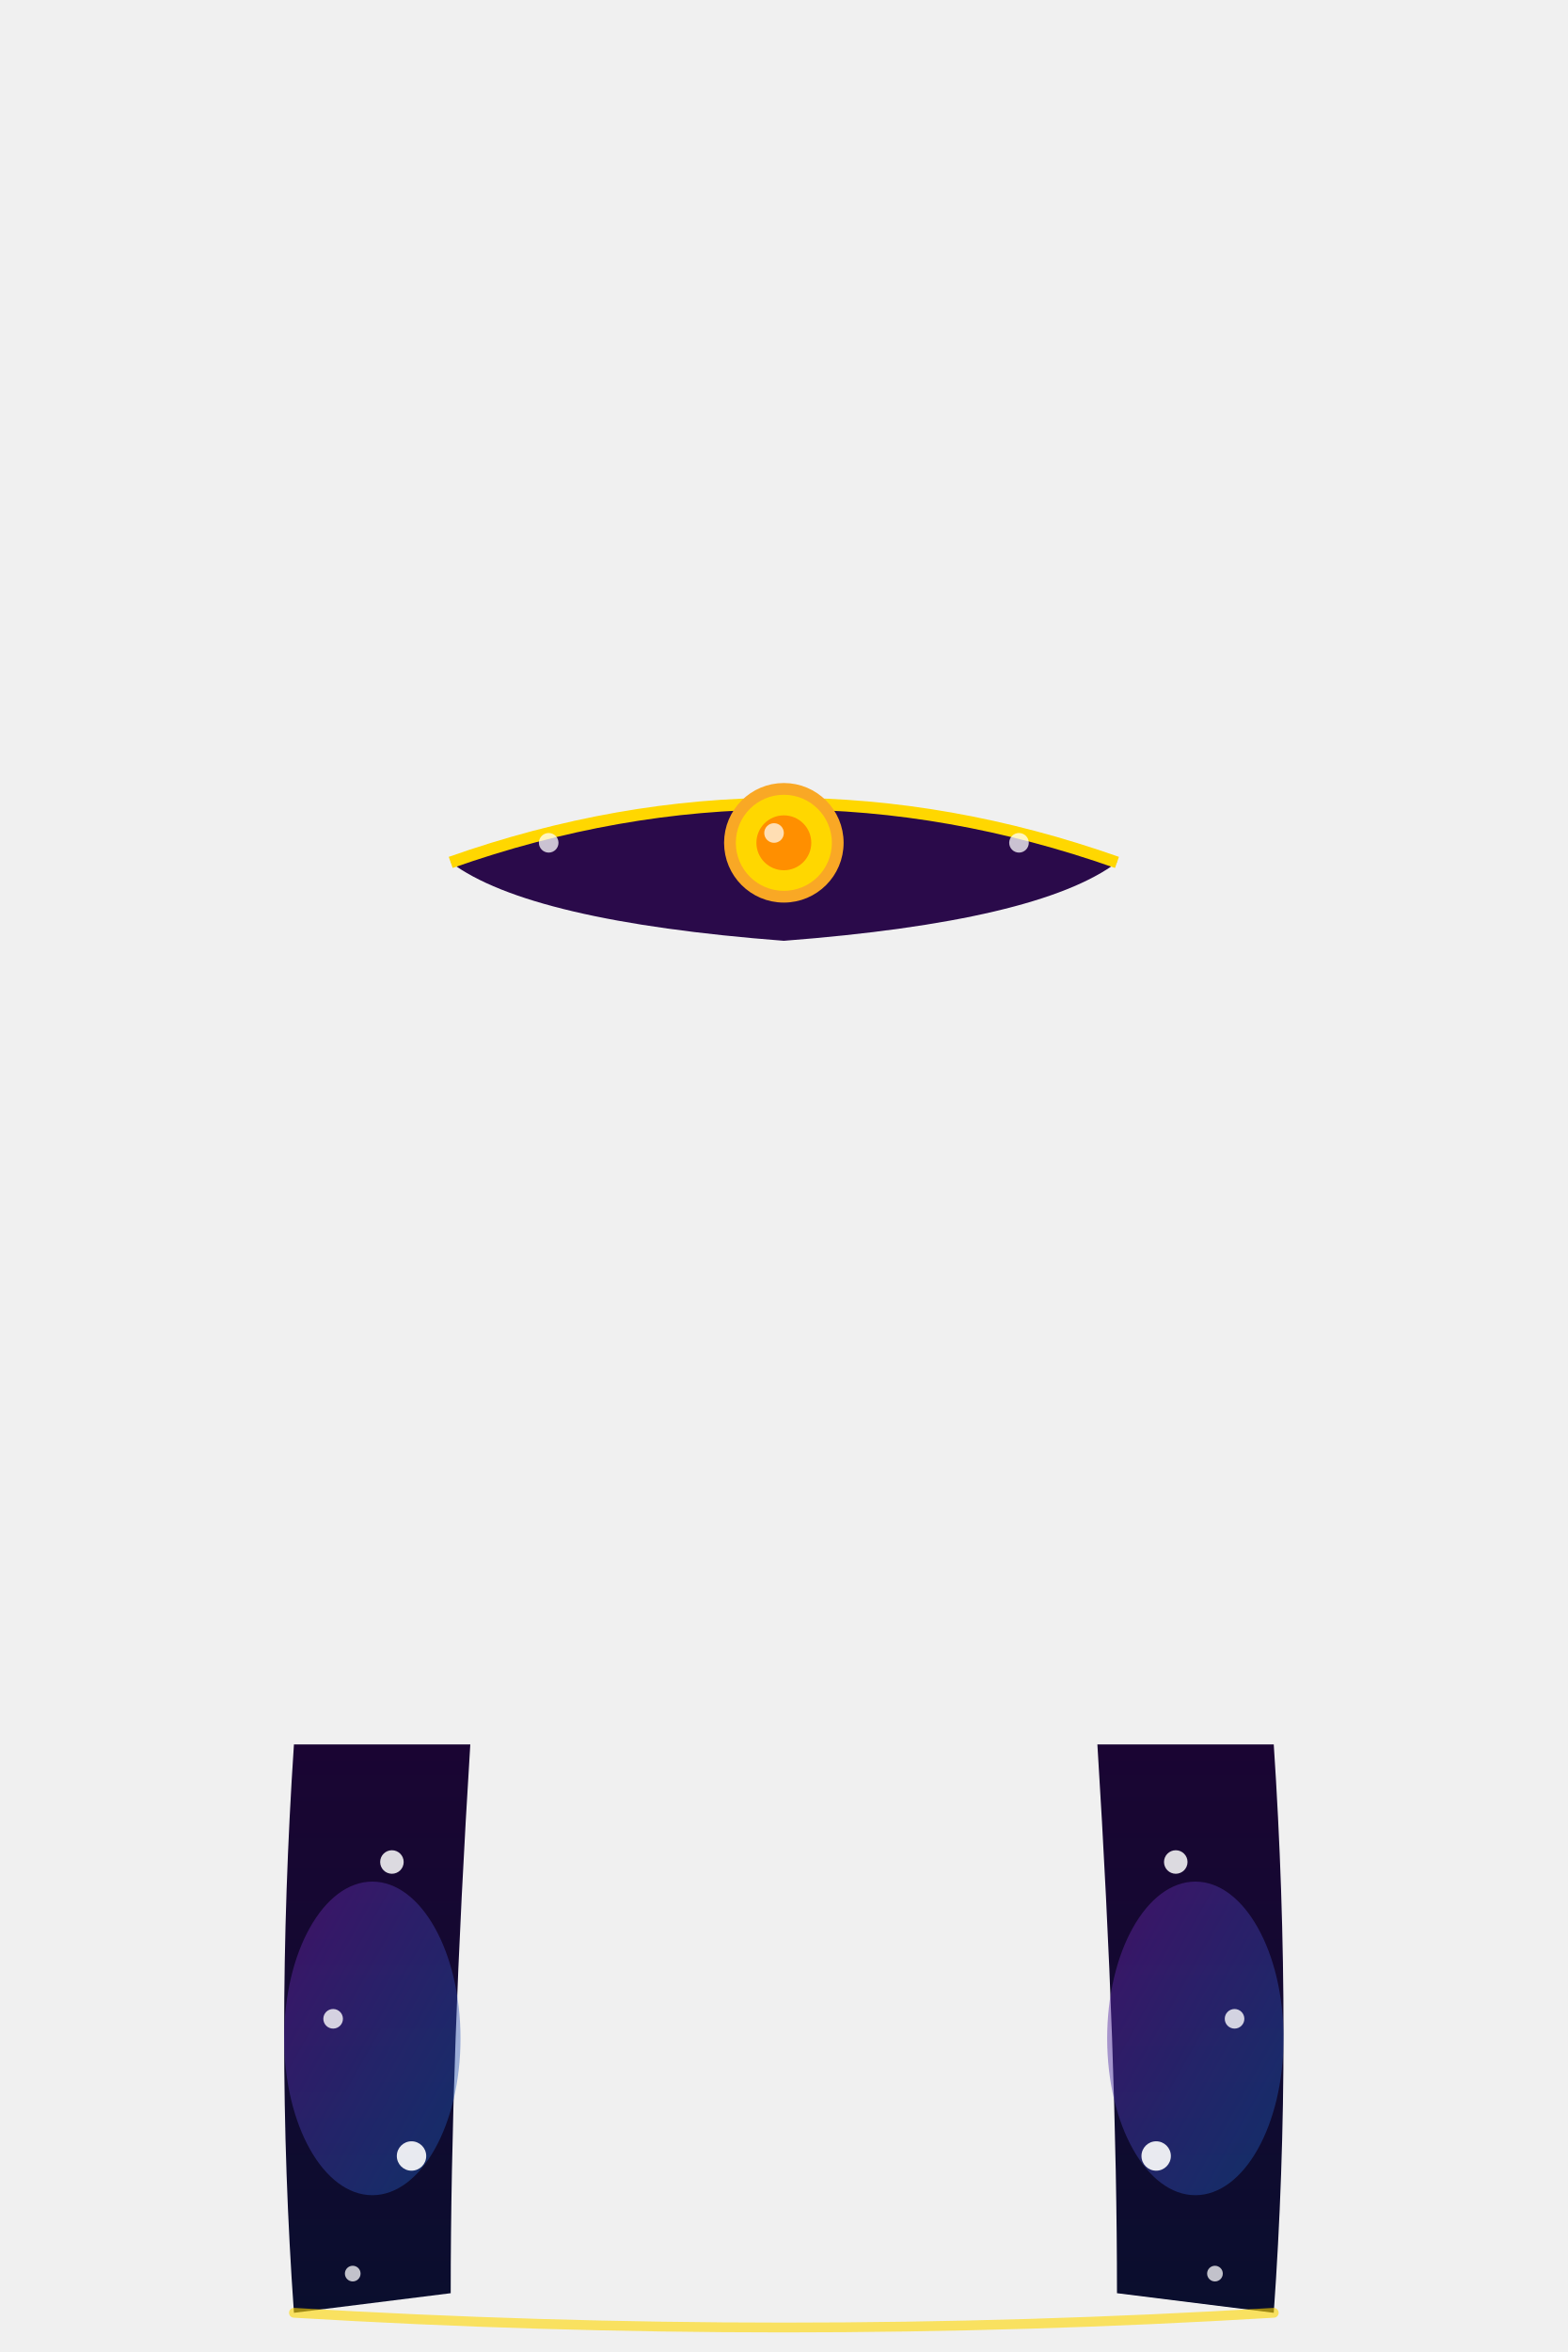
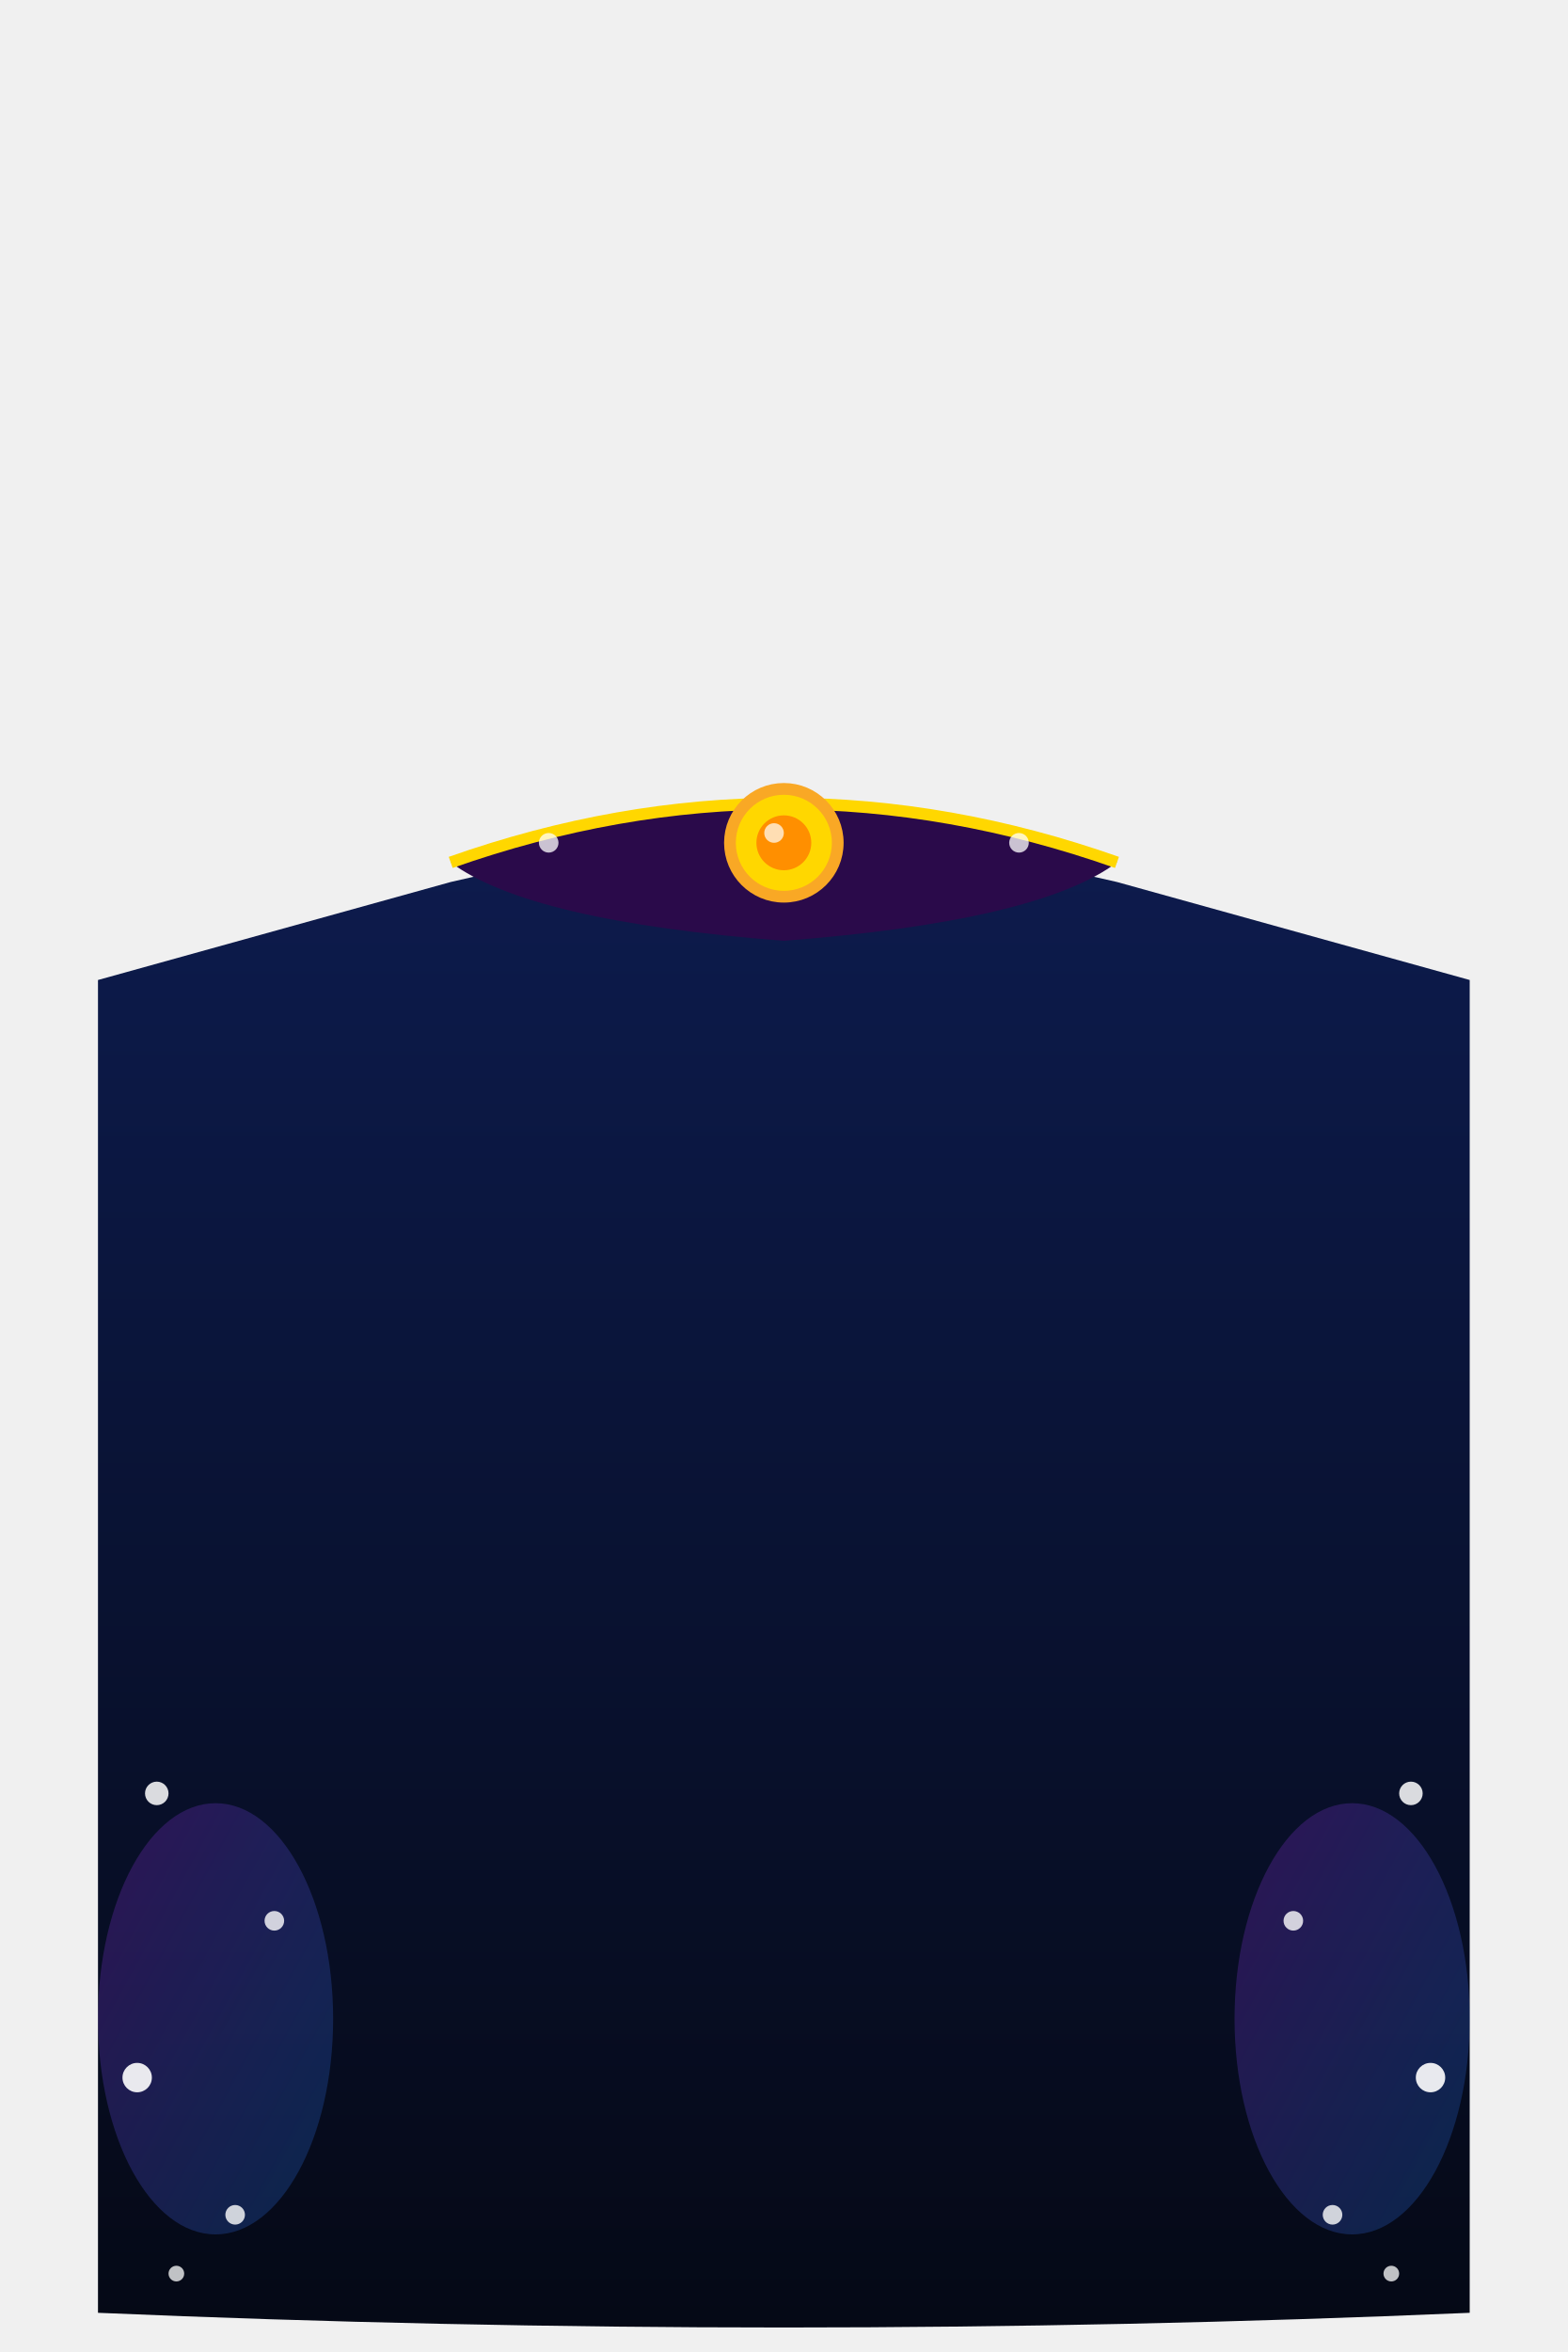
<svg xmlns="http://www.w3.org/2000/svg" viewBox="0 0 160 240">
  <defs>
-     <linearGradient id="gx-tail" x1="0%" y1="0%" x2="0%" y2="100%">
-       <stop offset="0%" stop-color="#1a0533" />
-       <stop offset="100%" stop-color="#0a0e2e" />
+     <linearGradient id="gx-cloth" x1="0%" y1="0%" x2="0%" y2="100%">
+       <stop offset="0%" stop-color="#0d1b4d" />
+       <stop offset="100%" stop-color="#050916" />
    </linearGradient>
    <linearGradient id="gx-nebula" x1="0%" y1="0%" x2="100%" y2="100%">
-       <stop offset="0%" stop-color="#6a1b9a" stop-opacity="0.5" />
-       <stop offset="100%" stop-color="#1565c0" stop-opacity="0.4" />
+       <stop offset="0%" stop-color="#6a1b9a" stop-opacity="0.4" />
+       <stop offset="100%" stop-color="#1565c0" stop-opacity="0.3" />
    </linearGradient>
  </defs>
-   <path d="M 48 178 Q 46 210 46 234 L 30 236 Q 28 208 30 178 Z" fill="url(#gx-tail)" />
-   <ellipse cx="38" cy="208" rx="9" ry="16" fill="url(#gx-nebula)" />
-   <circle cx="40" cy="190" r="1.2" fill="white" opacity="0.85" />
-   <circle cx="34" cy="206" r="1" fill="white" opacity="0.8" />
-   <circle cx="42" cy="220" r="1.5" fill="white" opacity="0.9" />
-   <circle cx="36" cy="232" r="0.8" fill="white" opacity="0.75" />
-   <path d="M 112 178 Q 114 210 114 234 L 130 236 Q 132 208 130 178 Z" fill="url(#gx-tail)" />
-   <ellipse cx="122" cy="208" rx="9" ry="16" fill="url(#gx-nebula)" />
-   <circle cx="120" cy="190" r="1.2" fill="white" opacity="0.85" />
-   <circle cx="126" cy="206" r="1" fill="white" opacity="0.8" />
-   <circle cx="118" cy="220" r="1.5" fill="white" opacity="0.9" />
-   <circle cx="124" cy="232" r="0.8" fill="white" opacity="0.75" />
-   <path d="M 30 236 Q 80 239 130 236" fill="none" stroke="#ffd700" stroke-width="1" stroke-linecap="round" opacity="0.6" />
+   <path d="M 46 90 L 10 100 L 10 236 Q 80 239 150 236 L 150 100 L 114 90 Q 80 82 46 90 Z" fill="url(#gx-cloth)" />
+   <ellipse cx="22" cy="206" rx="12" ry="22" fill="url(#gx-nebula)" />
+   <circle cx="16" cy="183" r="1.2" fill="white" opacity="0.85" />
+   <circle cx="28" cy="196" r="1" fill="white" opacity="0.8" />
+   <circle cx="14" cy="212" r="1.5" fill="white" opacity="0.9" />
+   <circle cx="24" cy="226" r="1" fill="white" opacity="0.8" />
+   <circle cx="18" cy="232" r="0.8" fill="white" opacity="0.75" />
+   <ellipse cx="138" cy="206" rx="12" ry="22" fill="url(#gx-nebula)" />
+   <circle cx="144" cy="183" r="1.2" fill="white" opacity="0.85" />
+   <circle cx="132" cy="196" r="1" fill="white" opacity="0.8" />
+   <circle cx="146" cy="212" r="1.5" fill="white" opacity="0.9" />
+   <circle cx="136" cy="226" r="1" fill="white" opacity="0.8" />
+   <circle cx="142" cy="232" r="0.8" fill="white" opacity="0.75" />
  <path d="M 46 88 Q 80 76 114 88 Q 106 94 80 96 Q 54 94 46 88 Z" fill="#2a0a4a" />
  <path d="M 46 88 Q 80 76 114 88" fill="none" stroke="#ffd700" stroke-width="1.2" />
  <circle cx="56" cy="86" r="1" fill="white" opacity="0.75" />
  <circle cx="104" cy="86" r="1" fill="white" opacity="0.75" />
  <circle cx="80" cy="86" r="5.5" fill="#ffd700" stroke="#f9a825" stroke-width="1.2" />
  <circle cx="80" cy="86" r="2.8" fill="#ff8f00" />
  <circle cx="79" cy="85" r="1" fill="white" opacity="0.7" />
</svg>
